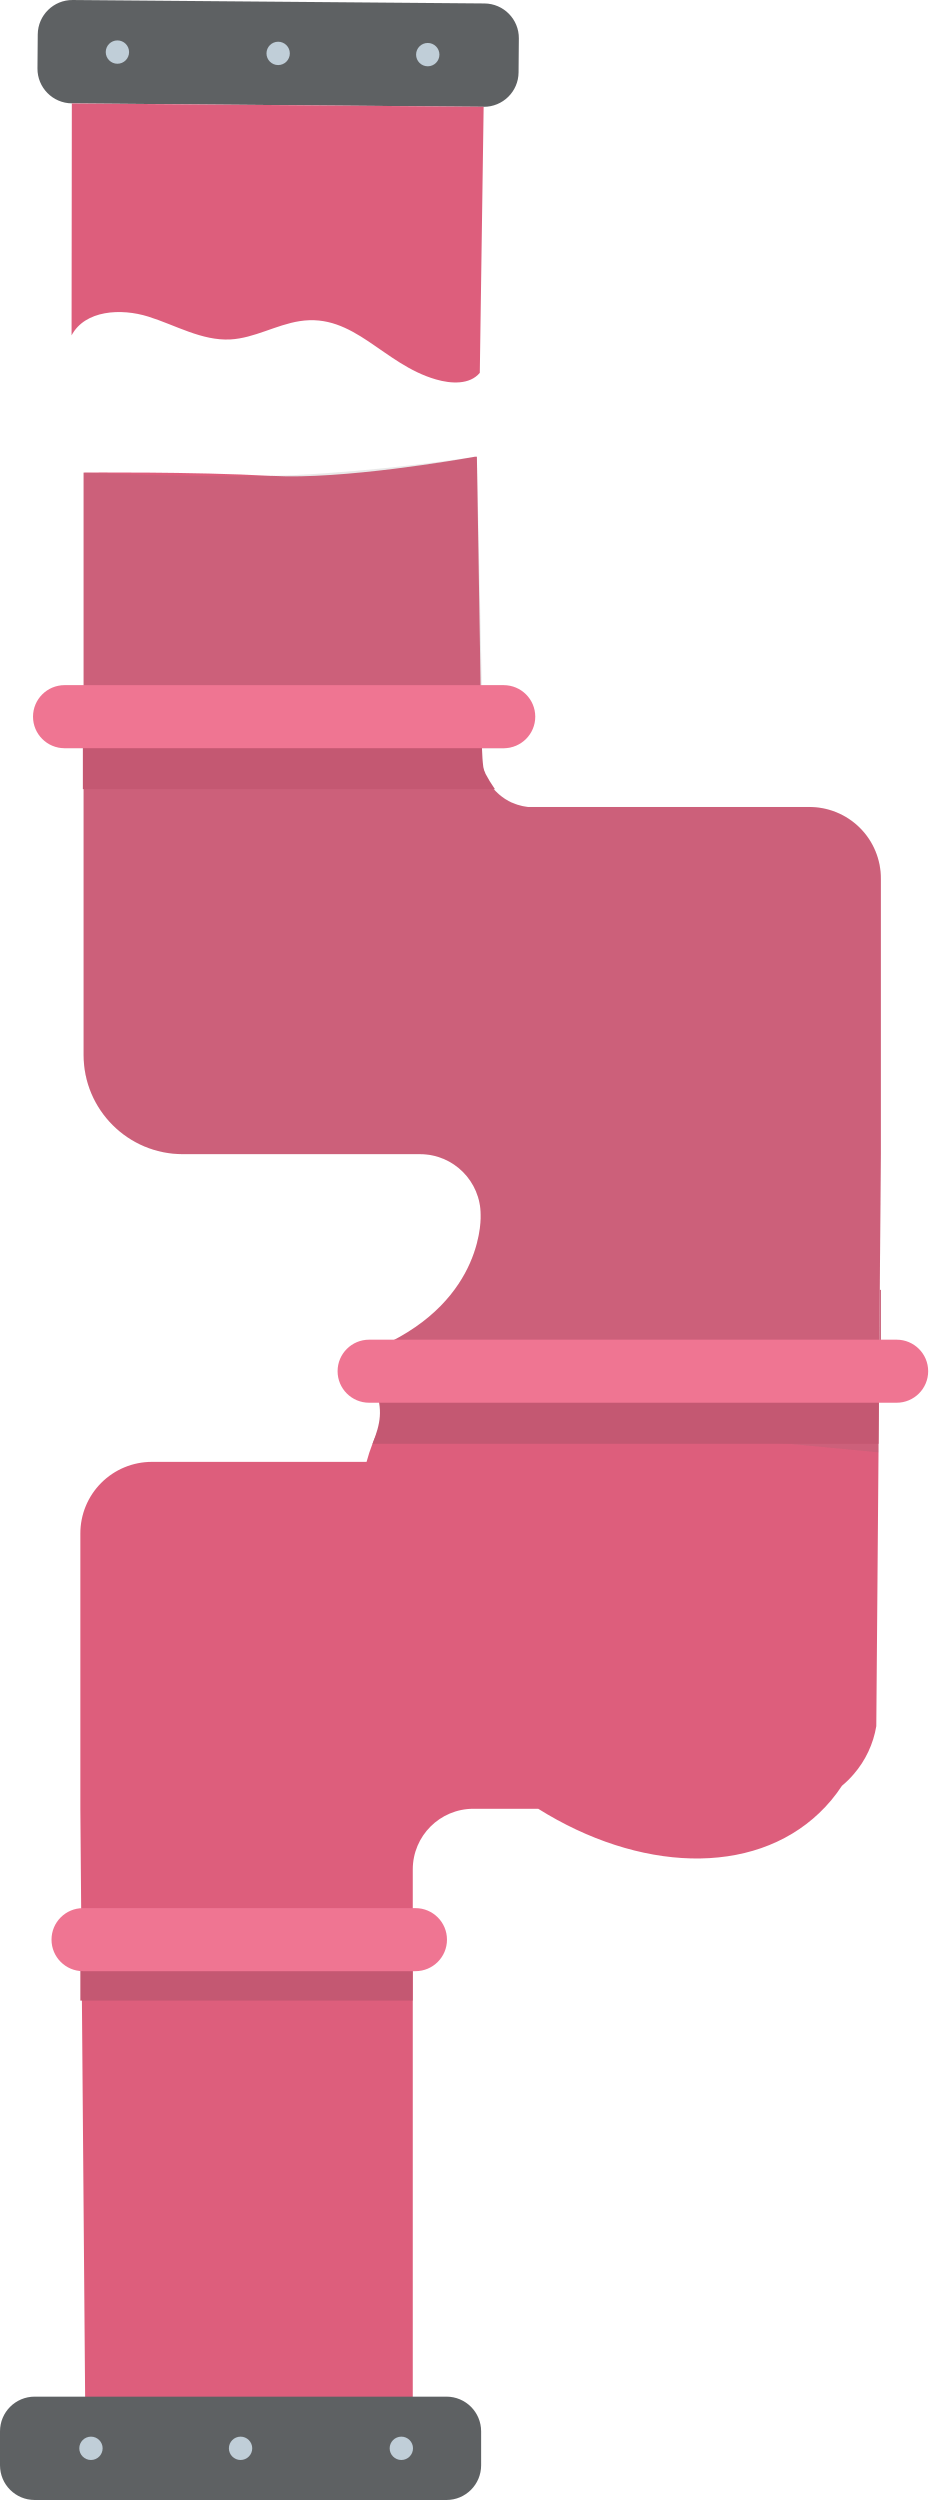
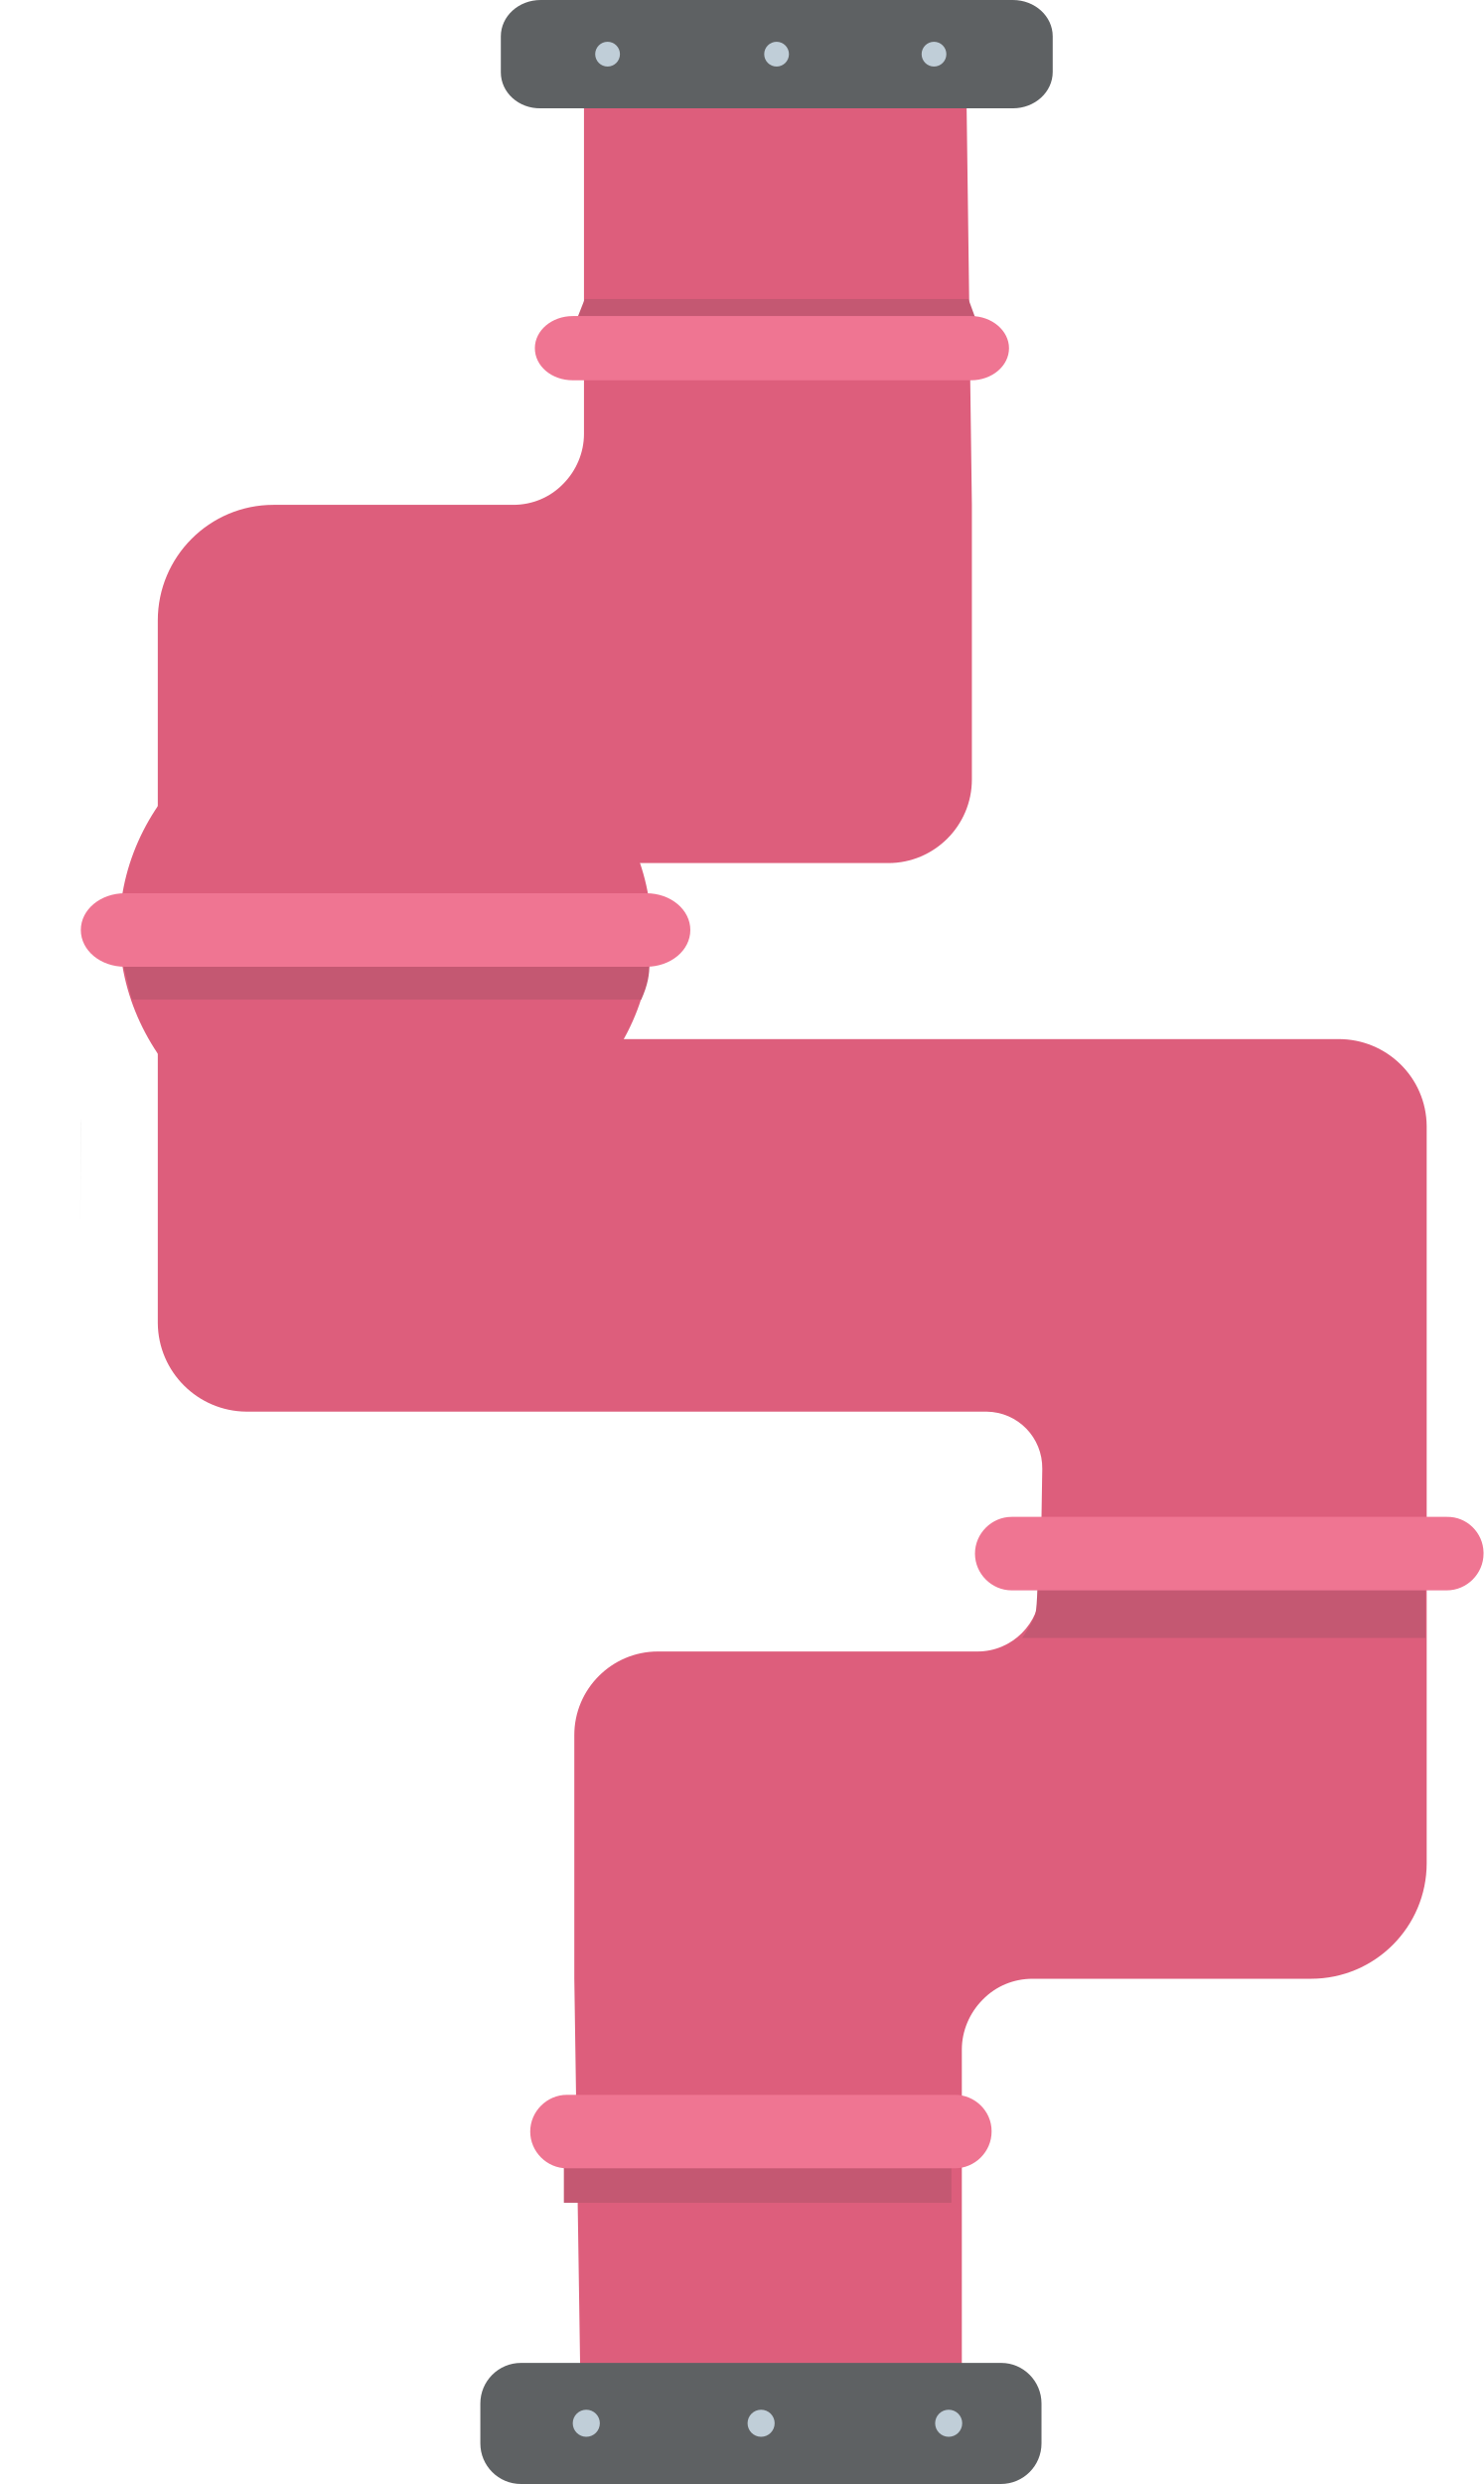
- <svg xmlns="http://www.w3.org/2000/svg" viewBox="0 0 280 754.17">
-   <defs>
-     <style>.cls-1{fill:#5e6163;}.cls-2{fill:#c0ced8;}.cls-3{fill:#dd5e7c;}.cls-4{fill:#c45872;}.cls-5{fill:#6b6b6b;opacity:0.15;}.cls-6{fill:#ef7592;}</style>
-   </defs>
-   <g id="Layer_2" data-name="Layer 2">
-     <g id="pipe">
-       <rect class="cls-1" x="11.34" y="0.52" width="145.14" height="31.18" rx="10.46" transform="translate(0.14 -0.7) rotate(0.48)" />
-       <circle class="cls-2" cx="35.42" cy="15.71" r="3.52" />
-       <circle class="cls-2" cx="83.91" cy="16.11" r="3.52" />
-       <circle class="cls-2" cx="129.04" cy="16.48" r="3.52" />
-       <path class="cls-3" d="M21.59,101.17c4.05-7.63,14.91-8.24,23.15-5.66s16.15,7.34,24.77,6.89C76.72,102,83.26,98,90.38,96.88c16.45-2.6,25.16,13,41.16,17.59,4.53,1.31,10.18,1.64,13.2-2l1.16-80.26-124.23-1Z" />
-       <polygon class="cls-4" points="265.73 389.12 265.73 406.07 265.26 406.07 265.4 389.12 265.73 389.12" />
-       <path class="cls-3" d="M265.73,265.17v83l-.33,40.95-.14,16.95-.1,12.47-.14,17,0,2.59-.25,30.85-.42,51.75a29.56,29.56,0,0,1-6.82,14.49,28.46,28.46,0,0,1-3.54,3.49h0a46.75,46.75,0,0,1-6.84,8.21c-20.21,19.27-54.52,17.71-84.79-1.27H142.81a18.29,18.29,0,0,0-18.29,18.29V745.47L25.75,731.69,24.24,545.62v-83A21.57,21.57,0,0,1,45.81,441h64.77a54.33,54.33,0,0,1,1.81-5.54,49.21,49.21,0,0,1,3.6-7.45,46.86,46.86,0,0,1,7.38-9.51c.22-.23.45-.45.68-.67,5.83-5.57-14.39-9.39-6.63-11.56,0,0-2.56-.05-2.56-.1C146.52,391.94,145,366.46,145,366.46a18.29,18.29,0,0,0-18.29-18.29H55.15a29.93,29.93,0,0,1-29.93-29.93V142.56s33-.3,56.58,1h.43c21,1.17,56.11-4.9,61.05-5.78l.1,0,.27,0,.11,0,.1,0,1.12,69,.24,14.41.07,4.62,0,1.72q0,.48,0,1v.07a1,1,0,0,0,0,.17c0,.25,0,.49.07.73a.22.22,0,0,0,0,.08,3.47,3.47,0,0,0,.06.45l0,.19c0,.14.05.28.08.42s.08.44.14.66a.11.11,0,0,0,0,.05.43.43,0,0,1,0,.05,0,0,0,0,0,0,0v0a0,0,0,0,0,0,0,1,1,0,0,0,.06.23c.06.22.12.44.19.66s.13.43.21.65l0,.1c0,.12.08.22.13.34l0,.08a.47.47,0,0,0,0,.1,7.86,7.86,0,0,0,.36.84l0,.09c.14.28.28.55.43.82s.22.39.34.58.35.57.55.84a9.53,9.53,0,0,0,.61.81,3.09,3.09,0,0,0,.33.39l.06.08,0,0c.15.17.3.35.46.51l.07.08a.23.23,0,0,0,.07.07,6,6,0,0,0,.57.56l.49.44.11.1c.23.2.46.38.7.56s.6.44.91.65l.2.12c.3.19.61.38.93.55s.46.24.7.35l.36.17.07,0c.18.08.35.16.54.23a6.37,6.37,0,0,0,.61.23l.55.19.07,0a4.26,4.26,0,0,0,.54.16l.46.12.45.1.25.05.64.11c.22,0,.44.07.67.09l.44,0c.14,0,.29,0,.44,0,.3,0,.6,0,.91,0h82.68A21.56,21.56,0,0,1,265.73,265.17Z" />
-       <path class="cls-5" d="M265.73,265.17v83l-.33,40.95-.14,16.95-.1,12.47-.14,17,0,2.59-27.18-2.59L116,428.05a46.86,46.86,0,0,1,7.38-9.51c.22-.23.45-.45.68-.67,5.83-5.57-14.39-9.39-6.63-11.56,0,0-2.56-.05-2.56-.1C146.52,391.94,145,366.46,145,366.46a18.29,18.29,0,0,0-18.29-18.29H55.15a29.93,29.93,0,0,1-29.93-29.93V225.72H19.48a9.52,9.52,0,0,1,0-19h5.74V142.56s32.87,1.55,56.58,1h.14c2.29-.06,4.5-.13,6.58-.23,25.8-1.21,50.69-4.92,54.76-5.54l.1,0a1.76,1.76,0,0,1,.27,0l.11,0,.1,0,1.49,69H152a9.52,9.52,0,0,1,0,19h-6.65v1.72q0,.48,0,1v.07a1,1,0,0,0,0,.17c0,.25,0,.49.07.73a.22.22,0,0,0,0,.08,3.47,3.47,0,0,0,.06.45l0,.19c0,.14.05.28.08.42s.08.44.14.66a.11.11,0,0,0,0,.05.43.43,0,0,1,0,.05,0,0,0,0,0,0,0v0a0,0,0,0,0,0,0,1,1,0,0,0,.06.23c.06.22.12.44.19.66s.13.43.21.65l0,.1c0,.12.08.22.13.34l0,.08a.47.47,0,0,0,0,.1,7.86,7.86,0,0,0,.36.84l0,.09c.14.28.28.55.43.82s.22.39.34.58.35.57.55.84a9.53,9.53,0,0,0,.61.81,3.35,3.35,0,0,0,.39.47l0,0c.15.17.3.35.46.51l.07.08a.23.23,0,0,0,.07.07,6,6,0,0,0,.57.56c.16.16.32.3.49.44l.11.1c.23.2.46.38.7.56s.6.44.91.65l.2.12c.3.19.61.38.93.55s.46.24.7.35l.36.17.07,0c.18.08.35.16.54.23a6.37,6.37,0,0,0,.61.23l.55.19.07,0,.54.16.46.12.45.1.25.05.64.11c.22,0,.44.07.67.09l.44,0c.14,0,.29,0,.44,0,.3,0,.6,0,.91,0h82.68A21.56,21.56,0,0,1,265.73,265.17Z" />
-       <path class="cls-4" d="M149.3,238.06H25v-17H145.29s0,2.17.1,4.62c.08,2,.19,4.19.39,5.55a0,0,0,0,0,0,0,5,5,0,0,0,.12.7,6.65,6.65,0,0,0,.52,1.33.41.41,0,0,0,0,.08,41.76,41.76,0,0,0,2.71,4.47l.1.13Z" />
-       <rect class="cls-6" x="9.96" y="206.69" width="151.51" height="19.02" rx="9.51" />
-       <path class="cls-4" d="M265.16,418.54l-.14,17H112.39c2.46-6.38,3.11-10,.81-17Z" />
-       <rect class="cls-4" x="24.23" y="586.56" width="100.25" height="16.96" transform="translate(148.72 1190.08) rotate(-180)" />
-       <rect class="cls-1" y="722.99" width="145.14" height="31.18" rx="10.46" transform="translate(145.14 1477.16) rotate(-180)" />
-       <circle class="cls-2" cx="121.07" cy="738.58" r="3.52" />
-       <circle class="cls-2" cx="72.57" cy="738.58" r="3.52" />
-       <circle class="cls-2" cx="27.44" cy="738.58" r="3.52" />
-       <rect class="cls-6" x="101.84" y="404.14" width="178.16" height="19.02" rx="9.51" transform="translate(381.84 827.3) rotate(-180)" />
-       <rect class="cls-6" x="15.53" y="575.62" width="119.3" height="19.02" rx="9.51" transform="translate(150.37 1170.26) rotate(-180)" />
-     </g>
-   </g>
+ <svg xmlns="http://www.w3.org/2000/svg" version="1.1" id="Layer_1" x="0px" y="0px" viewBox="0 0 383.6 642.1" style="enable-background:new 0 0 383.6 642.1;" xml:space="preserve">
+   <style type="text/css">
+ 	.st0{opacity:0.15;fill:#6B6B6B;enable-background:new    ;}
+ 	.st1{fill:#DD5E7C;}
+ 	.st2{fill:#5E6163;}
+ 	.st3{fill:#C0CED8;}
+ 	.st4{fill:#C45872;}
+ 	.st5{fill:#EF7592;}
+ </style>
+   <path class="st0" d="M20.9,289.1l-0.1,27v-24.8C20.8,290.6,20.8,289.8,20.9,289.1z" />
+   <path class="st1" d="M368.9,291.4v190.2c0,16.5-13.4,29.9-29.9,29.9h-72c-4.9,0-9.5,1.9-12.9,5.4c-3.4,3.4-5.4,8.1-5.4,12.9v95  L150,611l-1.5-99.5v-63c0-11.9,9.7-21.6,21.6-21.6h82.7c8.9,0,16.2-7.3,16.2-16.2l0.5-31c0.1-8.1-6.3-14.7-14.4-14.8  c-0.1,0-0.1,0-0.2,0H63.7c-12.6-0.1-22.8-10.3-22.9-22.9V160.4c0-16.5,13.4-29.9,29.9-29.9h62c4.9,0,9.5-1.9,12.9-5.4  c3.4-3.4,5.4-8.1,5.4-12.9v-95h98.8l1.5,113.3v71c0,11.9-9.7,21.6-21.6,21.6H157c-8.9,0-16.2,7.3-16.2,16.2l-0.4,15.6  c-0.1,7.4,5.8,13.6,13.2,13.7c0.1,0,0.1,0,0.2,0H346c12.5-0.1,22.8,9.9,22.9,22.5C368.9,291.2,368.9,291.3,368.9,291.4z" />
+   <ellipse transform="matrix(3.036395e-02 -0.9995 0.9995 3.036395e-02 -143.9396 333.0713)" class="st1" cx="99.7" cy="240.7" rx="61.8" ry="68.8" />
+   <path class="st2" d="M129.5,18.7V9.4c0-5.2,4.6-9.4,10.3-9.4h122.1c5.7,0,10.3,4.2,10.3,9.4v9.2c0,5.2-4.6,9.4-10.3,9.4H139.8  C134.1,28.1,129.5,23.9,129.5,18.7z" />
+   <circle class="st3" cx="157.1" cy="14" r="3.2" />
+   <circle class="st3" cx="200.8" cy="14" r="3.2" />
+   <circle class="st3" cx="241.5" cy="14" r="3.2" />
+   <path class="st4" d="M165.8,258.4H34.1l-4.2-17h137.5C167.4,247.1,169.3,250.7,165.8,258.4z" />
+   <path class="st5" d="M20.9,240.4L20.9,240.4c0-5.3,5.1-9.5,11.4-9.5h134.8c6.4,0,11.4,4.3,11.4,9.5l0,0c0,5.3-5.1,9.5-11.4,9.5H32.3  C26,249.9,20.9,245.7,20.9,240.4z" />
+   <rect x="145.8" y="552.4" class="st4" width="100.2" height="17" />
+   <path class="st2" d="M269.3,621.3v10.3c0,5.8-4.7,10.5-10.5,10.5H134.7c-5.8,0-10.5-4.7-10.5-10.5v-10.3c0-5.8,4.7-10.5,10.5-10.5  h124.2C264.6,610.8,269.3,615.5,269.3,621.3C269.3,621.2,269.3,621.3,269.3,621.3z" />
+   <circle class="st3" cx="245.3" cy="626.4" r="3.5" />
+   <circle class="st3" cx="196.8" cy="626.4" r="3.5" />
+   <circle class="st3" cx="151.6" cy="626.4" r="3.5" />
+   <path class="st5" d="M256.4,551L256.4,551c0,5.2-4.3,9.5-9.5,9.5l0,0H146.6c-5.2,0-9.5-4.3-9.5-9.5l0,0l0,0c0-5.2,4.3-9.5,9.5-9.5  h100.3c5.2,0,9.5,4.2,9.5,9.4C256.4,550.9,256.4,551,256.4,551z" />
+   <path class="st4" d="M267.7,417.3c0.6-2.4,0.6-10.9,0.6-10.9h100.3v17H264.3C264.3,423.4,267.2,419.2,267.7,417.3z" />
+   <path class="st5" d="M383.6,401.6L383.6,401.6c0,5.2-4.3,9.5-9.5,9.5H261.6c-5.2,0-9.5-4.3-9.5-9.5l0,0c0-5.2,4.3-9.5,9.5-9.5l0,0  h112.5c5.2-0.1,9.4,4.1,9.5,9.2C383.6,401.4,383.6,401.5,383.6,401.6z" />
+   <polygon class="st4" points="151.2,77.3 250.4,77.3 254.5,88.5 146.8,88.5 " />
+   <path class="st5" d="M138.3,90L138.3,90c0-4.6,4.4-8.3,9.8-8.3h103c5.4,0,9.8,3.8,9.8,8.3l0,0c0,4.6-4.4,8.3-9.8,8.3h-103  C142.6,98.3,138.3,94.6,138.3,90z" />
</svg>
